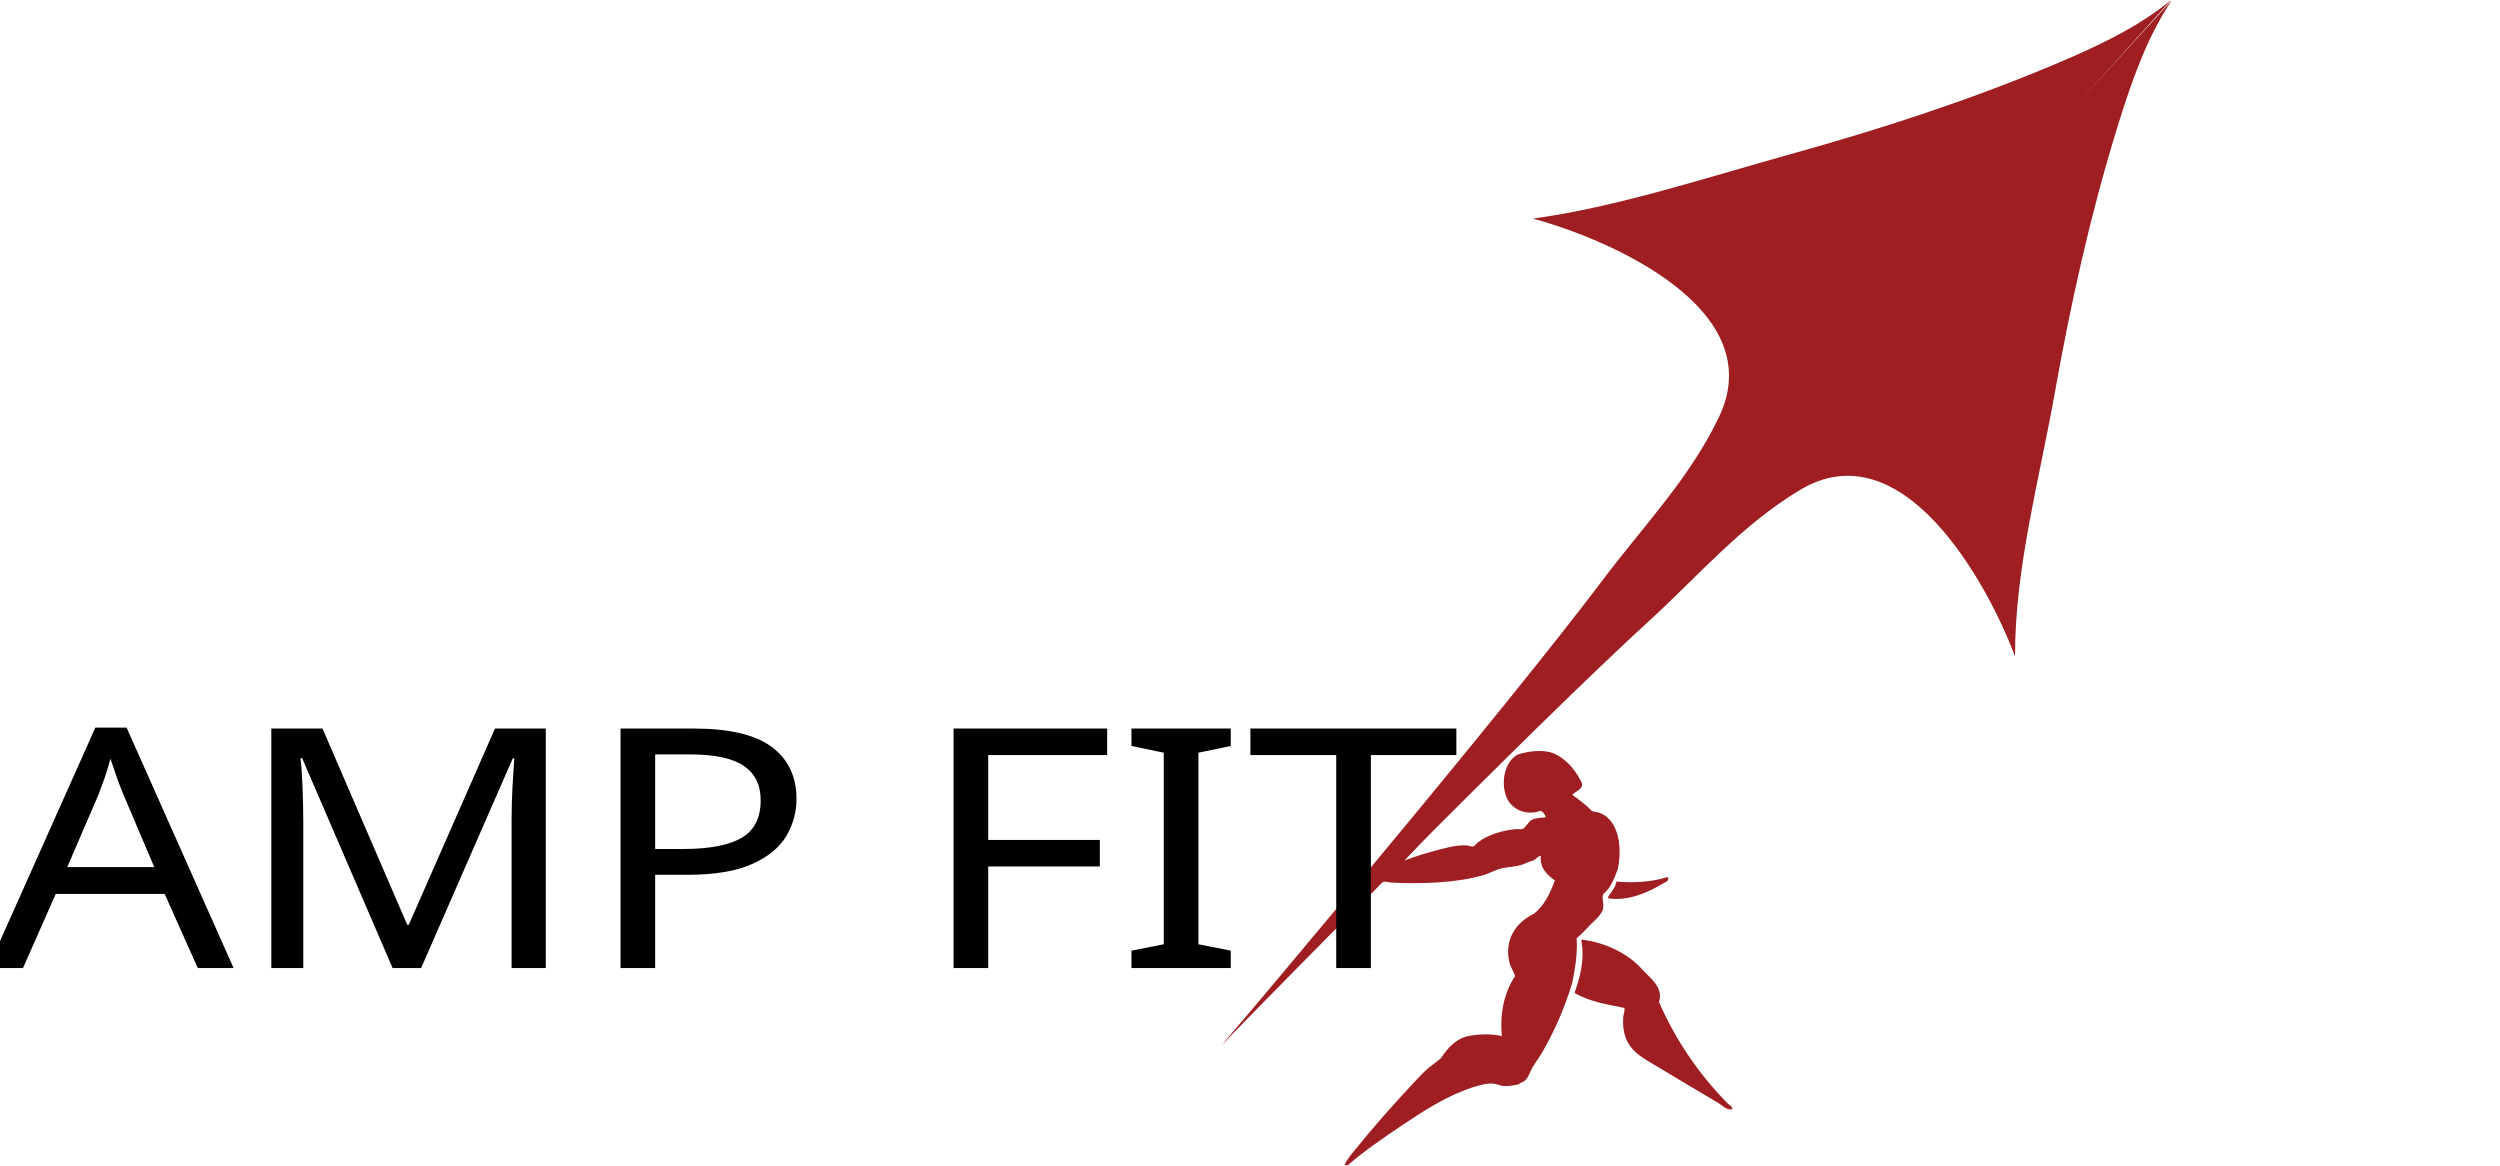
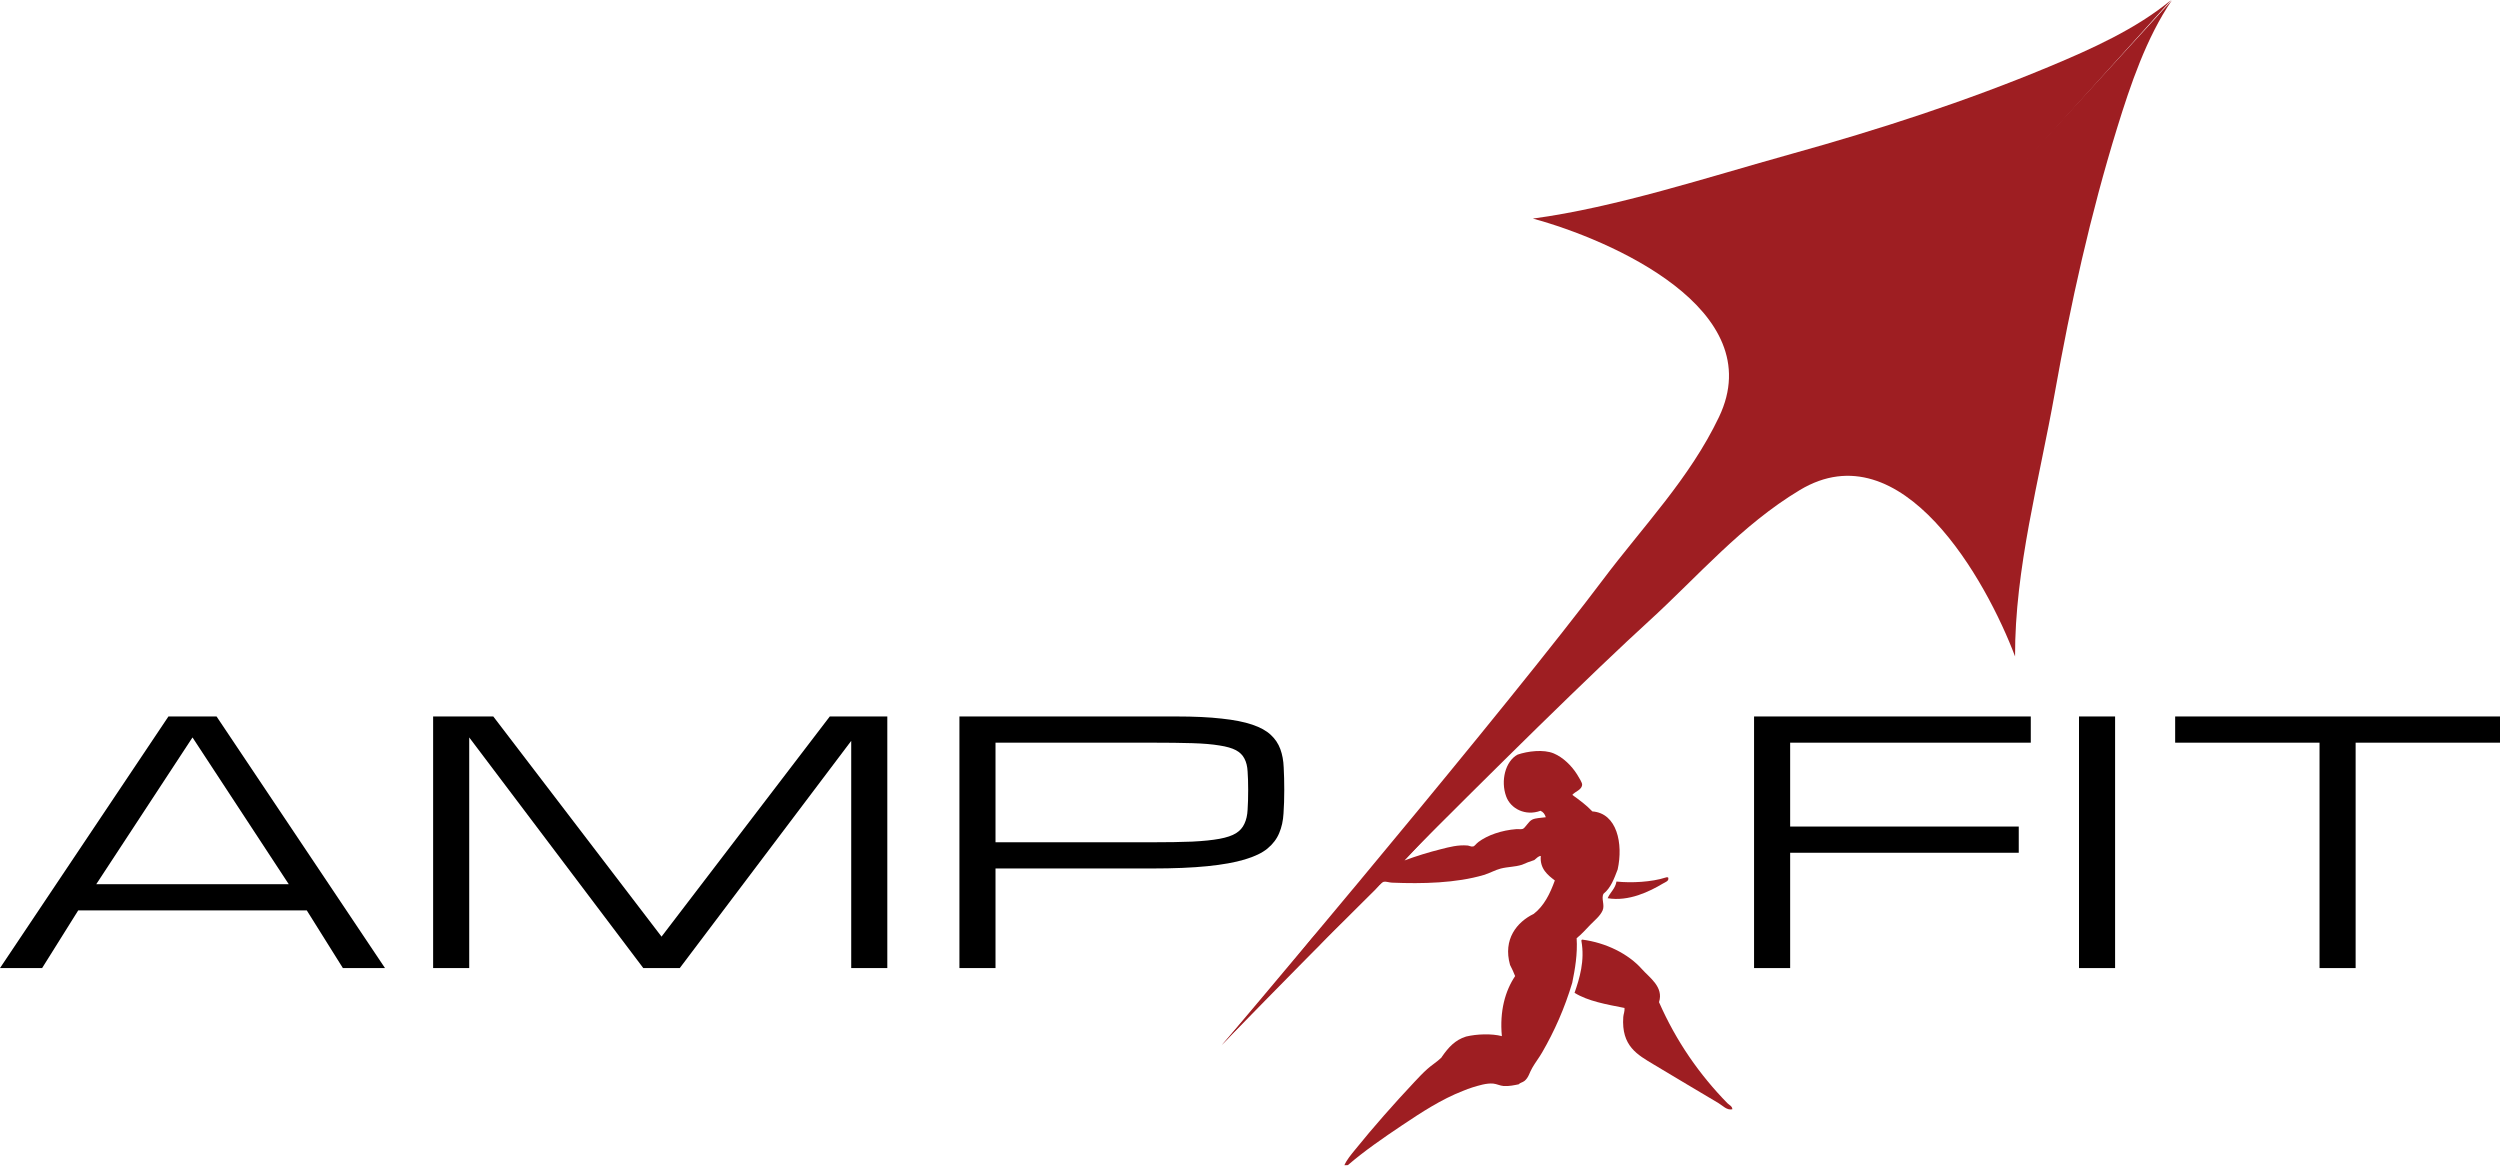
<svg xmlns="http://www.w3.org/2000/svg" id="svg3336" version="1.1" xml:space="preserve" width="670.675" height="312.597" viewBox="0 0 670.675 312.597">
  <defs id="defs3340">
    <clipPath clipPathUnits="userSpaceOnUse" id="clipPath3350">
      <path d="M 0,792 792,792 792,0 0,0 0,792 Z" id="path3352" />
    </clipPath>
    <clipPath clipPathUnits="userSpaceOnUse" id="clipPath3378">
      <path d="m 107.651,376.273 544.178,0 0,-84.867 -544.178,0 0,84.867 z" id="path3380" />
    </clipPath>
  </defs>
  <g id="g3344" transform="matrix(1.25,0,0,-1.25,-137.7919,651.298)">
    <g id="g3346">
      <g id="g3348" clip-path="url(#clipPath3350)">
        <g id="g3354" transform="translate(391.7627,319.6094)">
          <path d="m 0,0 c -6.273,-7.771 -12.669,-15.453 -19.362,-22.867 0,0 57.145,58.664 87.099,86.728 1.58,1.478 3.08,2.866 4.524,4.183 10.672,9.738 19.901,20.656 32.483,28.214 21.94,13.181 40.105,-19.557 46.192,-35.714 -0.081,18.783 5.235,38.013 8.526,56.554 3.408,19.195 7.636,38.277 13.392,56.916 2.832,9.164 6.261,19.346 11.731,27.346" style="fill:#9e1e22;fill-opacity:1;fill-rule:nonzero;stroke:none" id="path3356" />
        </g>
        <g id="g3358" transform="translate(393.3252,318.1094)">
          <path d="m 0,0 c -7.141,-6.982 -14.175,-14.082 -20.918,-21.447 0,0 52.951,62.47 78.033,94.967 1.318,1.71 2.562,3.337 3.736,4.894 8.675,11.553 18.664,21.787 24.984,35.026 11.037,23.099 -23.283,38.06 -39.949,42.579 17.836,2.395 37.345,8.834 55.486,13.877 18.783,5.223 37.377,11.248 55.383,18.753 8.853,3.692 18.656,8.075 26.107,14.28" style="fill:#9e1e22;fill-opacity:1;fill-rule:nonzero;stroke:none" id="path3360" />
        </g>
        <g id="g3362" transform="translate(482.0215,282.9687)">
          <path d="m 0,0 c -1.183,-0.26 -2.054,0.777 -2.98,1.328 -4.485,2.649 -9.198,5.478 -13.825,8.244 -3.565,2.141 -7.041,3.975 -6.603,10.237 0.035,0.578 0.338,1.211 0.267,1.937 -3.869,0.762 -7.82,1.449 -10.724,3.244 1.071,3.092 2.242,6.885 1.465,11.174 -0.002,0.146 0.056,0.223 0.175,0.254 5.106,-0.668 9.905,-3.047 12.834,-6.352 1.571,-1.785 4.713,-3.82 3.653,-7.078 C -12.009,14.52 -7.051,7.439 -1.062,1.305 -0.688,0.932 0,0.662 0,0" style="fill:#9e1e22;fill-opacity:1;fill-rule:nonzero;stroke:none" id="path3364" />
        </g>
        <g id="g3366" transform="translate(468.251,332.7109)">
          <path d="M 0,0 C 0.252,-0.758 -0.596,-0.975 -1.125,-1.293 -3.984,-3 -8.449,-5.207 -12.988,-4.443 c 0.539,1.285 1.641,2.037 1.891,3.576 3.225,-0.344 7.578,-0.098 10.51,0.85 C -0.385,0.043 -0.268,0.105 0,0" style="fill:#9e1e22;fill-opacity:1;fill-rule:nonzero;stroke:none" id="path3368" />
        </g>
        <g id="g3370" transform="translate(442.5693,368.5)">
          <path d="m 0,0 c -10.179,-10.715 -20.869,-21.299 -30.896,-32.127 2.521,0.947 5.134,1.746 7.861,2.434 1.769,0.445 3.596,0.943 5.664,0.771 0.323,-0.025 0.772,-0.295 1.18,-0.207 0.354,0.066 0.652,0.59 1.138,0.957 1.953,1.459 4.937,2.52 8.19,2.771 0.39,0.033 0.953,-0.088 1.332,0.045 0.543,0.189 1.219,1.607 2.033,1.992 0.772,0.365 1.739,0.342 2.912,0.51 -0.191,0.664 -0.564,1.139 -1.132,1.385 -3.235,-1.189 -6.422,0.432 -7.379,3.109 -1.203,3.33 -0.177,7.52 2.455,8.943 2.133,0.742 5.573,1.186 7.776,0.256 1.976,-0.83 3.824,-2.629 5.006,-4.516 0.451,-0.73 1.064,-1.734 1.074,-2.139 -0.006,-1.164 -1.496,-1.482 -2.105,-2.244 1.524,-1.09 3.028,-2.197 4.297,-3.543 5.31,-0.381 6.655,-6.938 5.433,-12.459 -0.754,-1.967 -1.472,-3.969 -3.015,-5.193 -0.594,-0.963 0.31,-2.422 -0.215,-3.602 -0.537,-1.219 -1.728,-2.131 -2.66,-3.1 -0.991,-1.041 -1.901,-2.053 -2.913,-2.856 0.221,-3.416 -0.354,-6.657 -0.945,-9.569 -1.605,-5.402 -3.826,-10.404 -6.451,-14.931 -0.674,-1.173 -1.493,-2.206 -2.139,-3.343 -0.593,-0.99 -0.763,-2.096 -1.683,-2.807 -0.392,-0.314 -0.923,-0.359 -1.222,-0.709 -0.856,-0.166 -2.03,-0.453 -3.256,-0.363 -0.742,0.059 -1.483,0.447 -2.189,0.516 -1.422,0.145 -3.199,-0.428 -4.492,-0.82 -0.653,-0.193 -1.351,-0.482 -1.985,-0.732 -4.681,-1.814 -8.974,-4.637 -13.056,-7.367 -4.177,-2.797 -8.234,-5.604 -11.681,-8.58 -0.248,-0.006 -0.503,-0.018 -0.75,-0.021 0.528,1.197 1.422,2.238 2.233,3.246 4.028,4.988 8.404,9.932 12.818,14.639 0.903,0.963 1.789,1.904 2.754,2.77 0.955,0.859 2.091,1.533 3.013,2.439 0.053,0.055 0.127,0.205 0.168,0.262 1.336,1.9 2.74,3.514 5.131,4.26 2.304,0.557 5.545,0.662 7.687,0.088 -0.515,5.363 0.718,9.738 2.843,12.889 -0.332,0.834 -0.685,1.631 -1.091,2.398 -1.547,5.52 1.48,9.209 5.082,10.951 2.23,1.723 3.504,4.336 4.533,7.178 -1.513,1.141 -3.255,2.508 -3.017,5.252 -0.48,0.027 -0.992,-0.562 -1.394,-0.879 -0.931,-0.301 -1.813,-0.623 -2.64,-1.006 -1.58,-0.492 -2.953,-0.41 -4.58,-0.82 -1.184,-0.305 -2.338,-0.994 -3.635,-1.377 -5.937,-1.754 -13.147,-1.91 -19.678,-1.645 -0.616,0.023 -1.325,0.295 -1.771,0.189 -0.502,-0.119 -1.344,-1.219 -1.864,-1.733 -4.345,-4.288 -8.365,-8.395 -12.894,-12.474" style="fill:#9e1e22;fill-opacity:1;fill-rule:nonzero;stroke:none" id="path3372" />
        </g>
        <g id="g3374">
          <g id="g3376" />
          <g id="g3382">
            <g clip-path="url(#clipPath3378)" id="g3384">
-               <text transform="matrix(1,0,0,-0.8713838,107.6514,313.2734)" style="font-variant:normal;font-weight:normal;font-stretch:normal;font-size:82.627px;font-family:Michroma;-inkscape-font-specification:Michroma;writing-mode:lr-tb;fill:#000000;fill-opacity:1;fill-rule:nonzero;stroke:none" id="text3386">
-                 <tspan x="0 87.791 200.743 280.809 371.285 441.023 464.241" y="0" id="tspan3388">AMP FIT</tspan>
-               </text>
+               <g transform="matrix(1,0,0,-0.8713838,107.6514,313.2734)" style="font-variant:normal;font-weight:normal;font-stretch:normal;font-size:82.627px;font-family:Michroma;-inkscape-font-specification:Michroma;writing-mode:lr-tb;fill:#000000;fill-opacity:1;fill-rule:nonzero;stroke:none" id="text3386">
+                 <path d="m 68.426,-14.202 -49.06,0 L 11.619,0 2.582,0 38.731,-61.97 l 10.328,0 L 85.209,0 76.172,0 68.426,-14.202 Z m -3.873,-6.455 -20.657,-36.149 -20.657,36.149 41.314,0 z" id="path3357" style="" />
+                 <path d="m 103.284,-56.806 0,56.806 -7.746,0 0,-61.97 12.911,0 36.109,54.224 36.109,-54.224 12.346,0 0,61.97 -7.746,0 0,-55.959 L 148.471,0 140.644,0 103.284,-56.806 Z" id="path3359" style="" />
+                 <path d="m 208.489,-61.97 46.558,0 q 5.769,0 9.723,0.524 3.994,0.484 6.576,1.493 2.582,1.009 3.954,2.501 1.412,1.493 2.058,3.51 0.646,2.017 0.726,4.519 0.121,2.501 0.121,5.527 0,3.147 -0.161,5.81 -0.121,2.663 -0.928,4.841 -0.767,2.138 -2.501,3.792 -1.695,1.614 -4.882,2.703 -3.147,1.089 -8.029,1.654 -4.841,0.565 -11.942,0.565 l -33.527,0 0,24.53 -7.746,0 0,-61.97 z m 7.746,30.985 33.527,0 q 5.164,0 8.674,-0.161 3.55,-0.202 5.85,-0.686 2.3,-0.484 3.55,-1.372 1.251,-0.888 1.816,-2.34 0.605,-1.452 0.686,-3.47 0.121,-2.058 0.121,-4.882 0,-2.622 -0.121,-4.519 -0.081,-1.896 -0.686,-3.187 -0.565,-1.291 -1.816,-2.058 -1.251,-0.767 -3.55,-1.17 -2.3,-0.444 -5.85,-0.565 -3.51,-0.121 -8.674,-0.121 l -33.527,0 0,24.53 z" id="path3361" style="" />
+                 <path d="m 379.032,0 0,-61.97 59.388,0 0,6.455 -51.642,0 0,20.657 49.06,0 0,6.455 -49.06,0 0,28.403 -7.746,0 z" id="path3363" style="" />
+                 <path d="m 448.769,-61.97 7.746,0 0,61.97 -7.746,0 0,-61.97 z" id="path3365" style="" />
+                 <path d="m 539.122,-61.97 0,6.455 -30.985,0 0,55.515 -7.746,0 0,-55.515 -30.985,0 0,-6.455 69.717,0 z" id="path3367" style="" />
+               </g>
            </g>
          </g>
        </g>
      </g>
    </g>
  </g>
</svg>
